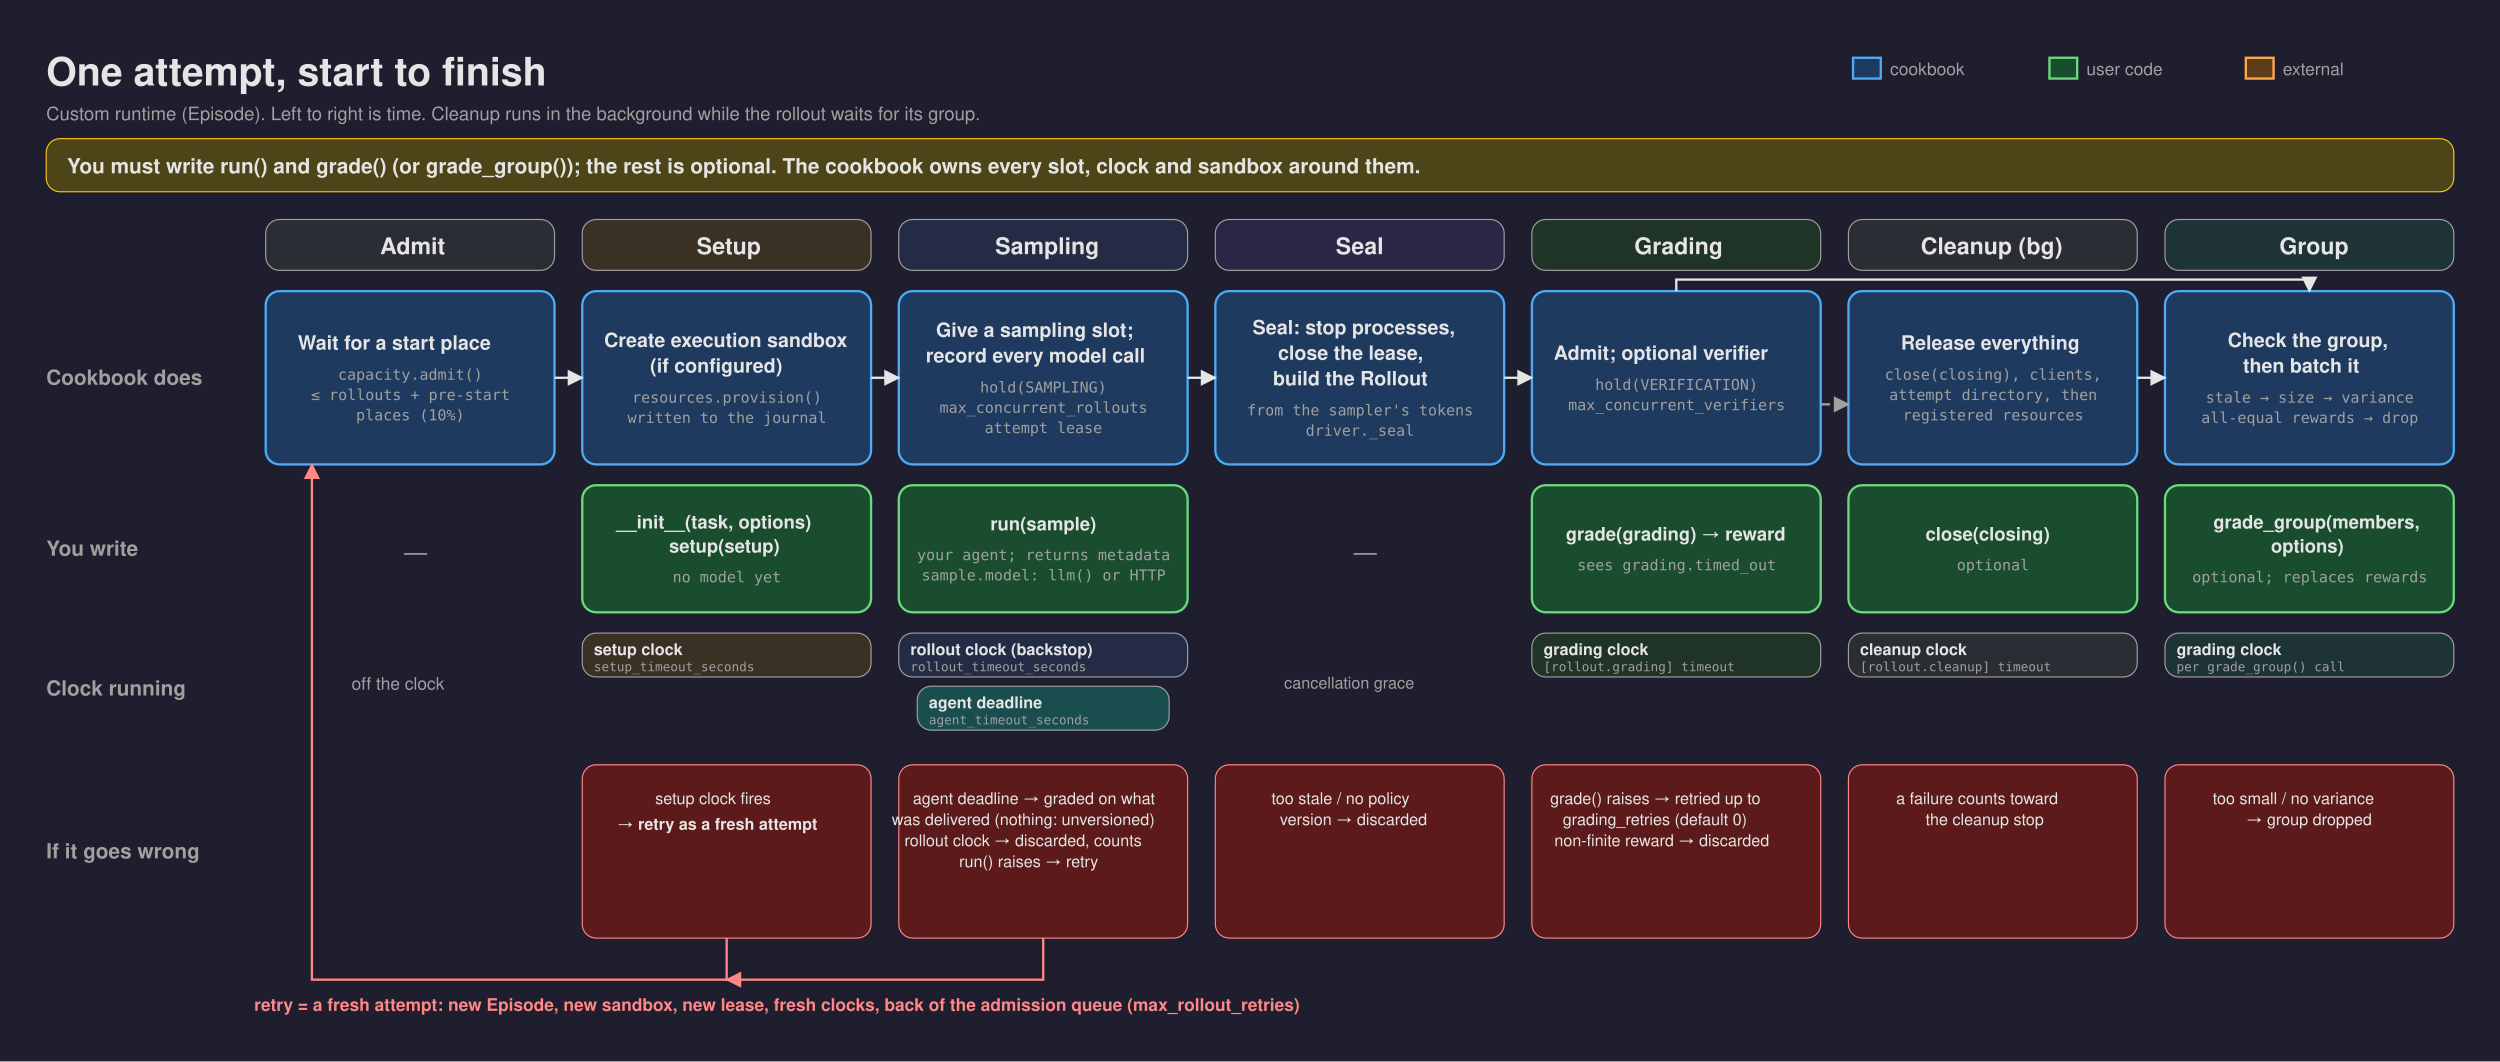
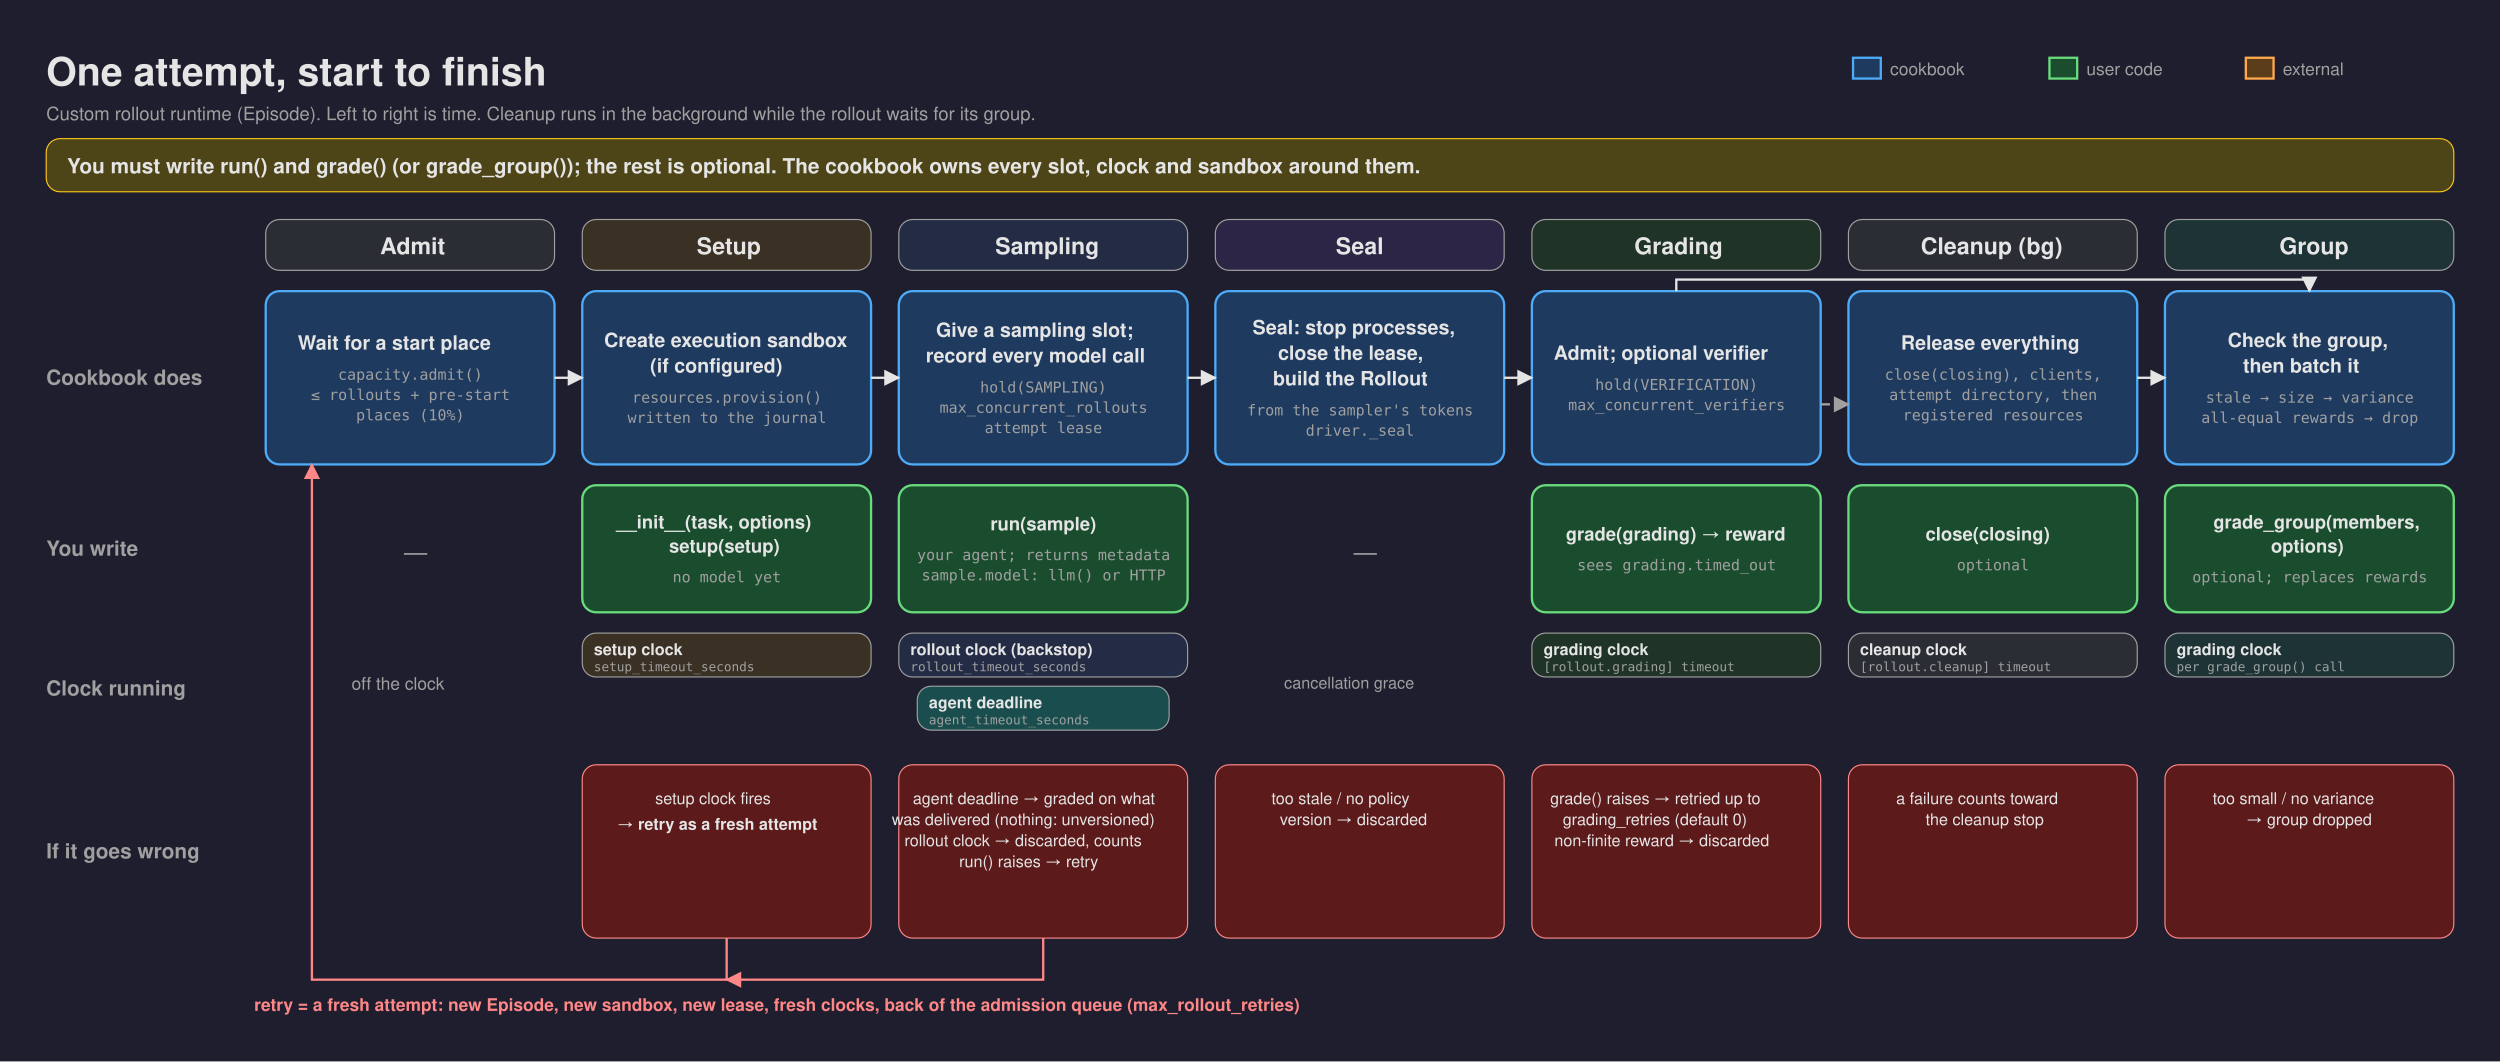
<svg xmlns="http://www.w3.org/2000/svg" viewBox="0 -20 2164 918.75" width="2164" height="918.75">
  <defs>
    <marker id="h" viewBox="0 0 10 10" refX="9" refY="5" markerWidth="7" markerHeight="7" orient="auto-start-reverse">
      <path d="M0,0 L10,5 L0,10 z" fill="context-stroke" />
    </marker>
  </defs>
  <rect x="0" y="-20" width="2164" height="918.75" fill="#1e1e2e" />
  <text x="40" y="54.0" font-family="Helvetica, Arial" font-size="34" font-weight="bold" fill="#e5e5e5">One attempt, start to finish</text>
-   <text x="40" y="84.0" font-family="Helvetica, Arial" font-size="16" font-weight="normal" fill="#a0a0a0">Custom runtime (Episode). Left to right is time. Cleanup runs in the background while the rollout waits for its group.</text>
+   <text x="40" y="84.0" font-family="Helvetica, Arial" font-size="16" font-weight="normal" fill="#a0a0a0">Custom rollout runtime (Episode). Left to right is time. Cleanup runs in the background while the rollout waits for its group.</text>
  <rect x="40" y="100" width="2084" height="46" rx="12" fill="#4d4417" fill-opacity="1.0" stroke="#fcc419" stroke-width="1" />
  <text x="58" y="130.0" font-family="Helvetica, Arial" font-size="18" font-weight="bold" fill="#e5e5e5">You must write run() and grade() (or grade_group()); the rest is optional. The cookbook owns every slot, clock and sandbox around them.</text>
  <rect x="1604" y="30" width="24" height="18" rx="0" fill="#1e3a5f" fill-opacity="1.0" stroke="#4dabf7" stroke-width="2" />
  <text x="1636" y="45.0" font-family="Helvetica, Arial" font-size="15" font-weight="normal" fill="#a0a0a0">cookbook</text>
  <rect x="1774" y="30" width="24" height="18" rx="0" fill="#1a4d2e" fill-opacity="1.0" stroke="#69db7c" stroke-width="2" />
  <text x="1806" y="45.0" font-family="Helvetica, Arial" font-size="15" font-weight="normal" fill="#a0a0a0">user code</text>
  <rect x="1944" y="30" width="24" height="18" rx="0" fill="#5c3d1a" fill-opacity="1.0" stroke="#ffa94d" stroke-width="2" />
  <text x="1976" y="45.0" font-family="Helvetica, Arial" font-size="15" font-weight="normal" fill="#a0a0a0">external</text>
  <rect x="230" y="170" width="250" height="44" rx="12" fill="#2a2d33" fill-opacity="1.0" stroke="#a0a0a0" stroke-width="1" />
  <text x="329.0" y="200.0" font-family="Helvetica, Arial" font-size="20" font-weight="bold" fill="#e5e5e5">Admit</text>
  <rect x="504" y="170" width="250" height="44" rx="12" fill="#3a3024" fill-opacity="1.0" stroke="#a0a0a0" stroke-width="1" />
  <text x="603.0" y="200.0" font-family="Helvetica, Arial" font-size="20" font-weight="bold" fill="#e5e5e5">Setup</text>
  <rect x="778" y="170" width="250" height="44" rx="12" fill="#242c45" fill-opacity="1.0" stroke="#a0a0a0" stroke-width="1" />
  <text x="861.4" y="200.0" font-family="Helvetica, Arial" font-size="20" font-weight="bold" fill="#e5e5e5">Sampling</text>
  <rect x="1052" y="170" width="250" height="44" rx="12" fill="#2d2545" fill-opacity="1.0" stroke="#a0a0a0" stroke-width="1" />
  <text x="1156.2" y="200.0" font-family="Helvetica, Arial" font-size="20" font-weight="bold" fill="#e5e5e5">Seal</text>
  <rect x="1326" y="170" width="250" height="44" rx="12" fill="#1f3326" fill-opacity="1.0" stroke="#a0a0a0" stroke-width="1" />
  <text x="1414.6" y="200.0" font-family="Helvetica, Arial" font-size="20" font-weight="bold" fill="#e5e5e5">Grading</text>
  <rect x="1600" y="170" width="250" height="44" rx="12" fill="#2a2d33" fill-opacity="1.0" stroke="#a0a0a0" stroke-width="1" />
  <text x="1662.6" y="200.0" font-family="Helvetica, Arial" font-size="20" font-weight="bold" fill="#e5e5e5">Cleanup (bg)</text>
  <rect x="1874" y="170" width="250" height="44" rx="12" fill="#1d3336" fill-opacity="1.0" stroke="#a0a0a0" stroke-width="1" />
  <text x="1973.0" y="200.0" font-family="Helvetica, Arial" font-size="20" font-weight="bold" fill="#e5e5e5">Group</text>
  <text x="40" y="313.0" font-family="Helvetica, Arial" font-size="18" font-weight="bold" fill="#a0a0a0">Cookbook does</text>
  <text x="40" y="461.0" font-family="Helvetica, Arial" font-size="18" font-weight="bold" fill="#a0a0a0">You write</text>
  <text x="40" y="582.0" font-family="Helvetica, Arial" font-size="18" font-weight="bold" fill="#a0a0a0">Clock running</text>
  <text x="40" y="723.0" font-family="Helvetica, Arial" font-size="18" font-weight="bold" fill="#a0a0a0">If it goes wrong</text>
  <rect x="230" y="232" width="250" height="150" rx="12" fill="#1e3a5f" fill-opacity="1.0" stroke="#4dabf7" stroke-width="2" />
  <text x="257.76" y="282.625" font-family="Helvetica, Arial" font-size="17" font-weight="bold" fill="#e5e5e5">Wait for a start place</text>
  <text x="292.6" y="308.725" font-family="Menlo, monospace" font-size="13" font-weight="normal" fill="#a0a0a0">capacity.admit()</text>
  <text x="269.2" y="326.275" font-family="Menlo, monospace" font-size="13" font-weight="normal" fill="#a0a0a0">≤ rollouts + pre-start</text>
  <text x="308.2" y="343.825" font-family="Menlo, monospace" font-size="13" font-weight="normal" fill="#a0a0a0">places (10%)</text>
  <rect x="504" y="232" width="250" height="150" rx="12" fill="#1e3a5f" fill-opacity="1.0" stroke="#4dabf7" stroke-width="2" />
  <text x="522.92" y="280.35" font-family="Helvetica, Arial" font-size="17" font-weight="bold" fill="#e5e5e5">Create execution sandbox</text>
  <text x="562.7" y="302.45" font-family="Helvetica, Arial" font-size="17" font-weight="bold" fill="#e5e5e5">(if configured)</text>
  <text x="547.1" y="328.55" font-family="Menlo, monospace" font-size="13" font-weight="normal" fill="#a0a0a0">resources.provision()</text>
  <text x="543.2" y="346.1" font-family="Menlo, monospace" font-size="13" font-weight="normal" fill="#a0a0a0">written to the journal</text>
  <rect x="778" y="232" width="250" height="150" rx="12" fill="#1e3a5f" fill-opacity="1.0" stroke="#4dabf7" stroke-width="2" />
  <text x="810.18" y="271.575" font-family="Helvetica, Arial" font-size="17" font-weight="bold" fill="#e5e5e5">Give a sampling slot;</text>
  <text x="801.34" y="293.675" font-family="Helvetica, Arial" font-size="17" font-weight="bold" fill="#e5e5e5">record every model call</text>
  <text x="848.4" y="319.775" font-family="Menlo, monospace" font-size="13" font-weight="normal" fill="#a0a0a0">hold(SAMPLING)</text>
  <text x="813.3" y="337.325" font-family="Menlo, monospace" font-size="13" font-weight="normal" fill="#a0a0a0">max_concurrent_rollouts</text>
  <text x="852.3" y="354.875" font-family="Menlo, monospace" font-size="13" font-weight="normal" fill="#a0a0a0">attempt lease</text>
  <rect x="1052" y="232" width="250" height="150" rx="12" fill="#1e3a5f" fill-opacity="1.0" stroke="#4dabf7" stroke-width="2" />
  <text x="1084.18" y="269.3" font-family="Helvetica, Arial" font-size="17" font-weight="bold" fill="#e5e5e5">Seal: stop processes,</text>
  <text x="1106.28" y="291.4" font-family="Helvetica, Arial" font-size="17" font-weight="bold" fill="#e5e5e5">close the lease,</text>
  <text x="1101.86" y="313.5" font-family="Helvetica, Arial" font-size="17" font-weight="bold" fill="#e5e5e5">build the Rollout</text>
  <text x="1079.5" y="339.6" font-family="Menlo, monospace" font-size="13" font-weight="normal" fill="#a0a0a0">from the sampler's tokens</text>
  <text x="1130.2" y="357.15" font-family="Menlo, monospace" font-size="13" font-weight="normal" fill="#a0a0a0">driver._seal</text>
  <rect x="1326" y="232" width="250" height="150" rx="12" fill="#1e3a5f" fill-opacity="1.0" stroke="#4dabf7" stroke-width="2" />
  <text x="1344.92" y="291.4" font-family="Helvetica, Arial" font-size="17" font-weight="bold" fill="#e5e5e5">Admit; optional verifier</text>
  <text x="1380.8" y="317.5" font-family="Menlo, monospace" font-size="13" font-weight="normal" fill="#a0a0a0">hold(VERIFICATION)</text>
  <text x="1357.4" y="335.05" font-family="Menlo, monospace" font-size="13" font-weight="normal" fill="#a0a0a0">max_concurrent_verifiers</text>
  <rect x="1600" y="232" width="250" height="150" rx="12" fill="#1e3a5f" fill-opacity="1.0" stroke="#4dabf7" stroke-width="2" />
  <text x="1645.44" y="282.625" font-family="Helvetica, Arial" font-size="17" font-weight="bold" fill="#e5e5e5">Release everything</text>
  <text x="1631.4" y="308.725" font-family="Menlo, monospace" font-size="13" font-weight="normal" fill="#a0a0a0">close(closing), clients,</text>
  <text x="1635.3" y="326.275" font-family="Menlo, monospace" font-size="13" font-weight="normal" fill="#a0a0a0">attempt directory, then</text>
  <text x="1647.0" y="343.825" font-family="Menlo, monospace" font-size="13" font-weight="normal" fill="#a0a0a0">registered resources</text>
  <rect x="1874" y="232" width="250" height="150" rx="12" fill="#1e3a5f" fill-opacity="1.0" stroke="#4dabf7" stroke-width="2" />
  <text x="1928.28" y="280.35" font-family="Helvetica, Arial" font-size="17" font-weight="bold" fill="#e5e5e5">Check the group,</text>
  <text x="1941.54" y="302.45" font-family="Helvetica, Arial" font-size="17" font-weight="bold" fill="#e5e5e5">then batch it</text>
  <text x="1909.3" y="328.55" font-family="Menlo, monospace" font-size="13" font-weight="normal" fill="#a0a0a0">stale → size → variance</text>
  <text x="1905.4" y="346.1" font-family="Menlo, monospace" font-size="13" font-weight="normal" fill="#a0a0a0">all-equal rewards → drop</text>
  <polyline points="480,307 504,307" fill="none" stroke="#e5e5e5" stroke-width="2" marker-end="url(#h)" />
  <polyline points="754,307 778,307" fill="none" stroke="#e5e5e5" stroke-width="2" marker-end="url(#h)" />
  <polyline points="1028,307 1052,307" fill="none" stroke="#e5e5e5" stroke-width="2" marker-end="url(#h)" />
  <polyline points="1302,307 1326,307" fill="none" stroke="#e5e5e5" stroke-width="2" marker-end="url(#h)" />
  <polyline points="1850,307 1874,307" fill="none" stroke="#e5e5e5" stroke-width="2" marker-end="url(#h)" />
  <polyline points="1576,330 1600,330" fill="none" stroke="#a0a0a0" stroke-width="2" stroke-dasharray="8 6" marker-end="url(#h)" />
  <polyline points="1451.0,232 1451.0,222 1999.0,222 1999.0,232" fill="none" stroke="#e5e5e5" stroke-width="2" marker-end="url(#h)" />
  <text x="349.8" y="465.0" font-family="Helvetica, Arial" font-size="20" font-weight="normal" fill="#a0a0a0">—</text>
  <rect x="504" y="400" width="250" height="110" rx="12" fill="#1a4d2e" fill-opacity="1.0" stroke="#69db7c" stroke-width="2" />
  <text x="533.32" y="437.425" font-family="Helvetica, Arial" font-size="16" font-weight="bold" fill="#e5e5e5">__init__(task, options)</text>
  <text x="579.08" y="458.225" font-family="Helvetica, Arial" font-size="16" font-weight="bold" fill="#e5e5e5">setup(setup)</text>
  <text x="582.2" y="484.025" font-family="Menlo, monospace" font-size="13" font-weight="normal" fill="#a0a0a0">no model yet</text>
  <rect x="778" y="400" width="250" height="110" rx="12" fill="#1a4d2e" fill-opacity="1.0" stroke="#69db7c" stroke-width="2" />
  <text x="857.24" y="439.05" font-family="Helvetica, Arial" font-size="16" font-weight="bold" fill="#e5e5e5">run(sample)</text>
  <text x="793.8" y="464.85" font-family="Menlo, monospace" font-size="13" font-weight="normal" fill="#a0a0a0">your agent; returns metadata</text>
  <text x="797.7" y="482.4" font-family="Menlo, monospace" font-size="13" font-weight="normal" fill="#a0a0a0">sample.model: llm() or HTTP</text>
  <text x="1171.8" y="465.0" font-family="Helvetica, Arial" font-size="20" font-weight="normal" fill="#a0a0a0">—</text>
  <rect x="1326" y="400" width="250" height="110" rx="12" fill="#1a4d2e" fill-opacity="1.0" stroke="#69db7c" stroke-width="2" />
  <text x="1355.32" y="447.825" font-family="Helvetica, Arial" font-size="16" font-weight="bold" fill="#e5e5e5">grade(grading) → reward</text>
  <text x="1365.2" y="473.625" font-family="Menlo, monospace" font-size="13" font-weight="normal" fill="#a0a0a0">sees grading.timed_out</text>
  <rect x="1600" y="400" width="250" height="110" rx="12" fill="#1a4d2e" fill-opacity="1.0" stroke="#69db7c" stroke-width="2" />
  <text x="1666.76" y="447.825" font-family="Helvetica, Arial" font-size="16" font-weight="bold" fill="#e5e5e5">close(closing)</text>
  <text x="1693.8" y="473.625" font-family="Menlo, monospace" font-size="13" font-weight="normal" fill="#a0a0a0">optional</text>
  <rect x="1874" y="400" width="250" height="110" rx="12" fill="#1a4d2e" fill-opacity="1.0" stroke="#69db7c" stroke-width="2" />
  <text x="1915.8" y="437.425" font-family="Helvetica, Arial" font-size="16" font-weight="bold" fill="#e5e5e5">grade_group(members,</text>
  <text x="1965.72" y="458.225" font-family="Helvetica, Arial" font-size="16" font-weight="bold" fill="#e5e5e5">options)</text>
  <text x="1897.6" y="484.025" font-family="Menlo, monospace" font-size="13" font-weight="normal" fill="#a0a0a0">optional; replaces rewards</text>
  <text x="304.3" y="577.0" font-family="Helvetica, Arial" font-size="15" font-weight="normal" fill="#a0a0a0">off the clock</text>
  <rect x="504" y="528" width="250" height="38" rx="12" fill="#3a3024" fill-opacity="1.0" stroke="#a0a0a0" stroke-width="1" />
  <text x="514" y="547.0" font-family="Helvetica, Arial" font-size="14" font-weight="bold" fill="#e5e5e5">setup clock</text>
  <text x="514" y="561.0" font-family="Menlo, monospace" font-size="11" font-weight="normal" fill="#a0a0a0">setup_timeout_seconds</text>
  <rect x="778" y="528" width="250" height="38" rx="12" fill="#242c45" fill-opacity="1.0" stroke="#a0a0a0" stroke-width="1" />
  <text x="788" y="547.0" font-family="Helvetica, Arial" font-size="14" font-weight="bold" fill="#e5e5e5">rollout clock (backstop)</text>
  <text x="788" y="561.0" font-family="Menlo, monospace" font-size="11" font-weight="normal" fill="#a0a0a0">rollout_timeout_seconds</text>
  <rect x="794" y="574" width="218" height="38" rx="12" fill="#1a4d4d" fill-opacity="1.0" stroke="#a0a0a0" stroke-width="1" />
  <text x="804" y="593.0" font-family="Helvetica, Arial" font-size="14" font-weight="bold" fill="#e5e5e5">agent deadline</text>
  <text x="804" y="607.0" font-family="Menlo, monospace" font-size="11" font-weight="normal" fill="#a0a0a0">agent_timeout_seconds</text>
  <text x="1111.48" y="576.0" font-family="Helvetica, Arial" font-size="14" font-weight="normal" fill="#a0a0a0">cancellation grace</text>
  <rect x="1326" y="528" width="250" height="38" rx="12" fill="#1f3326" fill-opacity="1.0" stroke="#a0a0a0" stroke-width="1" />
  <text x="1336" y="547.0" font-family="Helvetica, Arial" font-size="14" font-weight="bold" fill="#e5e5e5">grading clock</text>
  <text x="1336" y="561.0" font-family="Menlo, monospace" font-size="11" font-weight="normal" fill="#a0a0a0">[rollout.grading] timeout</text>
  <rect x="1600" y="528" width="250" height="38" rx="12" fill="#2a2d33" fill-opacity="1.0" stroke="#a0a0a0" stroke-width="1" />
  <text x="1610" y="547.0" font-family="Helvetica, Arial" font-size="14" font-weight="bold" fill="#e5e5e5">cleanup clock</text>
  <text x="1610" y="561.0" font-family="Menlo, monospace" font-size="11" font-weight="normal" fill="#a0a0a0">[rollout.cleanup] timeout</text>
  <rect x="1874" y="528" width="250" height="38" rx="12" fill="#1d3336" fill-opacity="1.0" stroke="#a0a0a0" stroke-width="1" />
  <text x="1884" y="547.0" font-family="Helvetica, Arial" font-size="14" font-weight="bold" fill="#e5e5e5">grading clock</text>
  <text x="1884" y="561.0" font-family="Menlo, monospace" font-size="11" font-weight="normal" fill="#a0a0a0">per grade_group() call</text>
  <rect x="504" y="642" width="250" height="150" rx="12" fill="#5c1a1a" fill-opacity="1.0" stroke="#ff8787" stroke-width="1" />
  <text x="567.12" y="676.0" font-family="Helvetica, Arial" font-size="14" font-weight="normal" fill="#e5e5e5">setup clock fires</text>
  <text x="534.36" y="698.2" font-family="Helvetica, Arial" font-size="14" font-weight="bold" fill="#e5e5e5">→ retry as a fresh attempt</text>
  <rect x="778" y="642" width="250" height="150" rx="12" fill="#5c1a1a" fill-opacity="1.0" stroke="#ff8787" stroke-width="1" />
  <text x="790.16" y="676.0" font-family="Helvetica, Arial" font-size="14" font-weight="normal" fill="#e5e5e5">agent deadline → graded on what</text>
  <text x="771.96" y="694.2" font-family="Helvetica, Arial" font-size="14" font-weight="normal" fill="#e5e5e5">was delivered (nothing: unversioned)</text>
  <text x="782.88" y="712.4" font-family="Helvetica, Arial" font-size="14" font-weight="normal" fill="#e5e5e5">rollout clock → discarded, counts</text>
  <text x="830.2" y="730.6" font-family="Helvetica, Arial" font-size="14" font-weight="normal" fill="#e5e5e5">run() raises → retry</text>
  <rect x="1052" y="642" width="250" height="150" rx="12" fill="#5c1a1a" fill-opacity="1.0" stroke="#ff8787" stroke-width="1" />
  <text x="1100.56" y="676.0" font-family="Helvetica, Arial" font-size="14" font-weight="normal" fill="#e5e5e5">too stale / no policy</text>
  <text x="1107.84" y="694.2" font-family="Helvetica, Arial" font-size="14" font-weight="normal" fill="#e5e5e5">version → discarded</text>
  <rect x="1326" y="642" width="250" height="150" rx="12" fill="#5c1a1a" fill-opacity="1.0" stroke="#ff8787" stroke-width="1" />
  <text x="1341.8" y="676.0" font-family="Helvetica, Arial" font-size="14" font-weight="normal" fill="#e5e5e5">grade() raises → retried up to</text>
  <text x="1352.72" y="694.2" font-family="Helvetica, Arial" font-size="14" font-weight="normal" fill="#e5e5e5">grading_retries (default 0)</text>
  <text x="1345.44" y="712.4" font-family="Helvetica, Arial" font-size="14" font-weight="normal" fill="#e5e5e5">non-finite reward → discarded</text>
  <rect x="1600" y="642" width="250" height="150" rx="12" fill="#5c1a1a" fill-opacity="1.0" stroke="#ff8787" stroke-width="1" />
  <text x="1641.28" y="676.0" font-family="Helvetica, Arial" font-size="14" font-weight="normal" fill="#e5e5e5">a failure counts toward</text>
  <text x="1666.76" y="694.2" font-family="Helvetica, Arial" font-size="14" font-weight="normal" fill="#e5e5e5">the cleanup stop</text>
  <rect x="1874" y="642" width="250" height="150" rx="12" fill="#5c1a1a" fill-opacity="1.0" stroke="#ff8787" stroke-width="1" />
  <text x="1915.28" y="676.0" font-family="Helvetica, Arial" font-size="14" font-weight="normal" fill="#e5e5e5">too small / no variance</text>
  <text x="1944.4" y="694.2" font-family="Helvetica, Arial" font-size="14" font-weight="normal" fill="#e5e5e5">→ group dropped</text>
  <polyline points="629.0,792 629.0,828 270,828 270,382" fill="none" stroke="#ff8787" stroke-width="2" marker-end="url(#h)" />
  <polyline points="903.0,792 903.0,828 629.0,828" fill="none" stroke="#ff8787" stroke-width="2" marker-end="url(#h)" />
  <text x="220" y="855.0" font-family="Helvetica, Arial" font-size="15" font-weight="bold" fill="#ff8787">retry = a fresh attempt: new Episode, new sandbox, new lease, fresh clocks, back of the admission queue  (max_rollout_retries)</text>
</svg>
